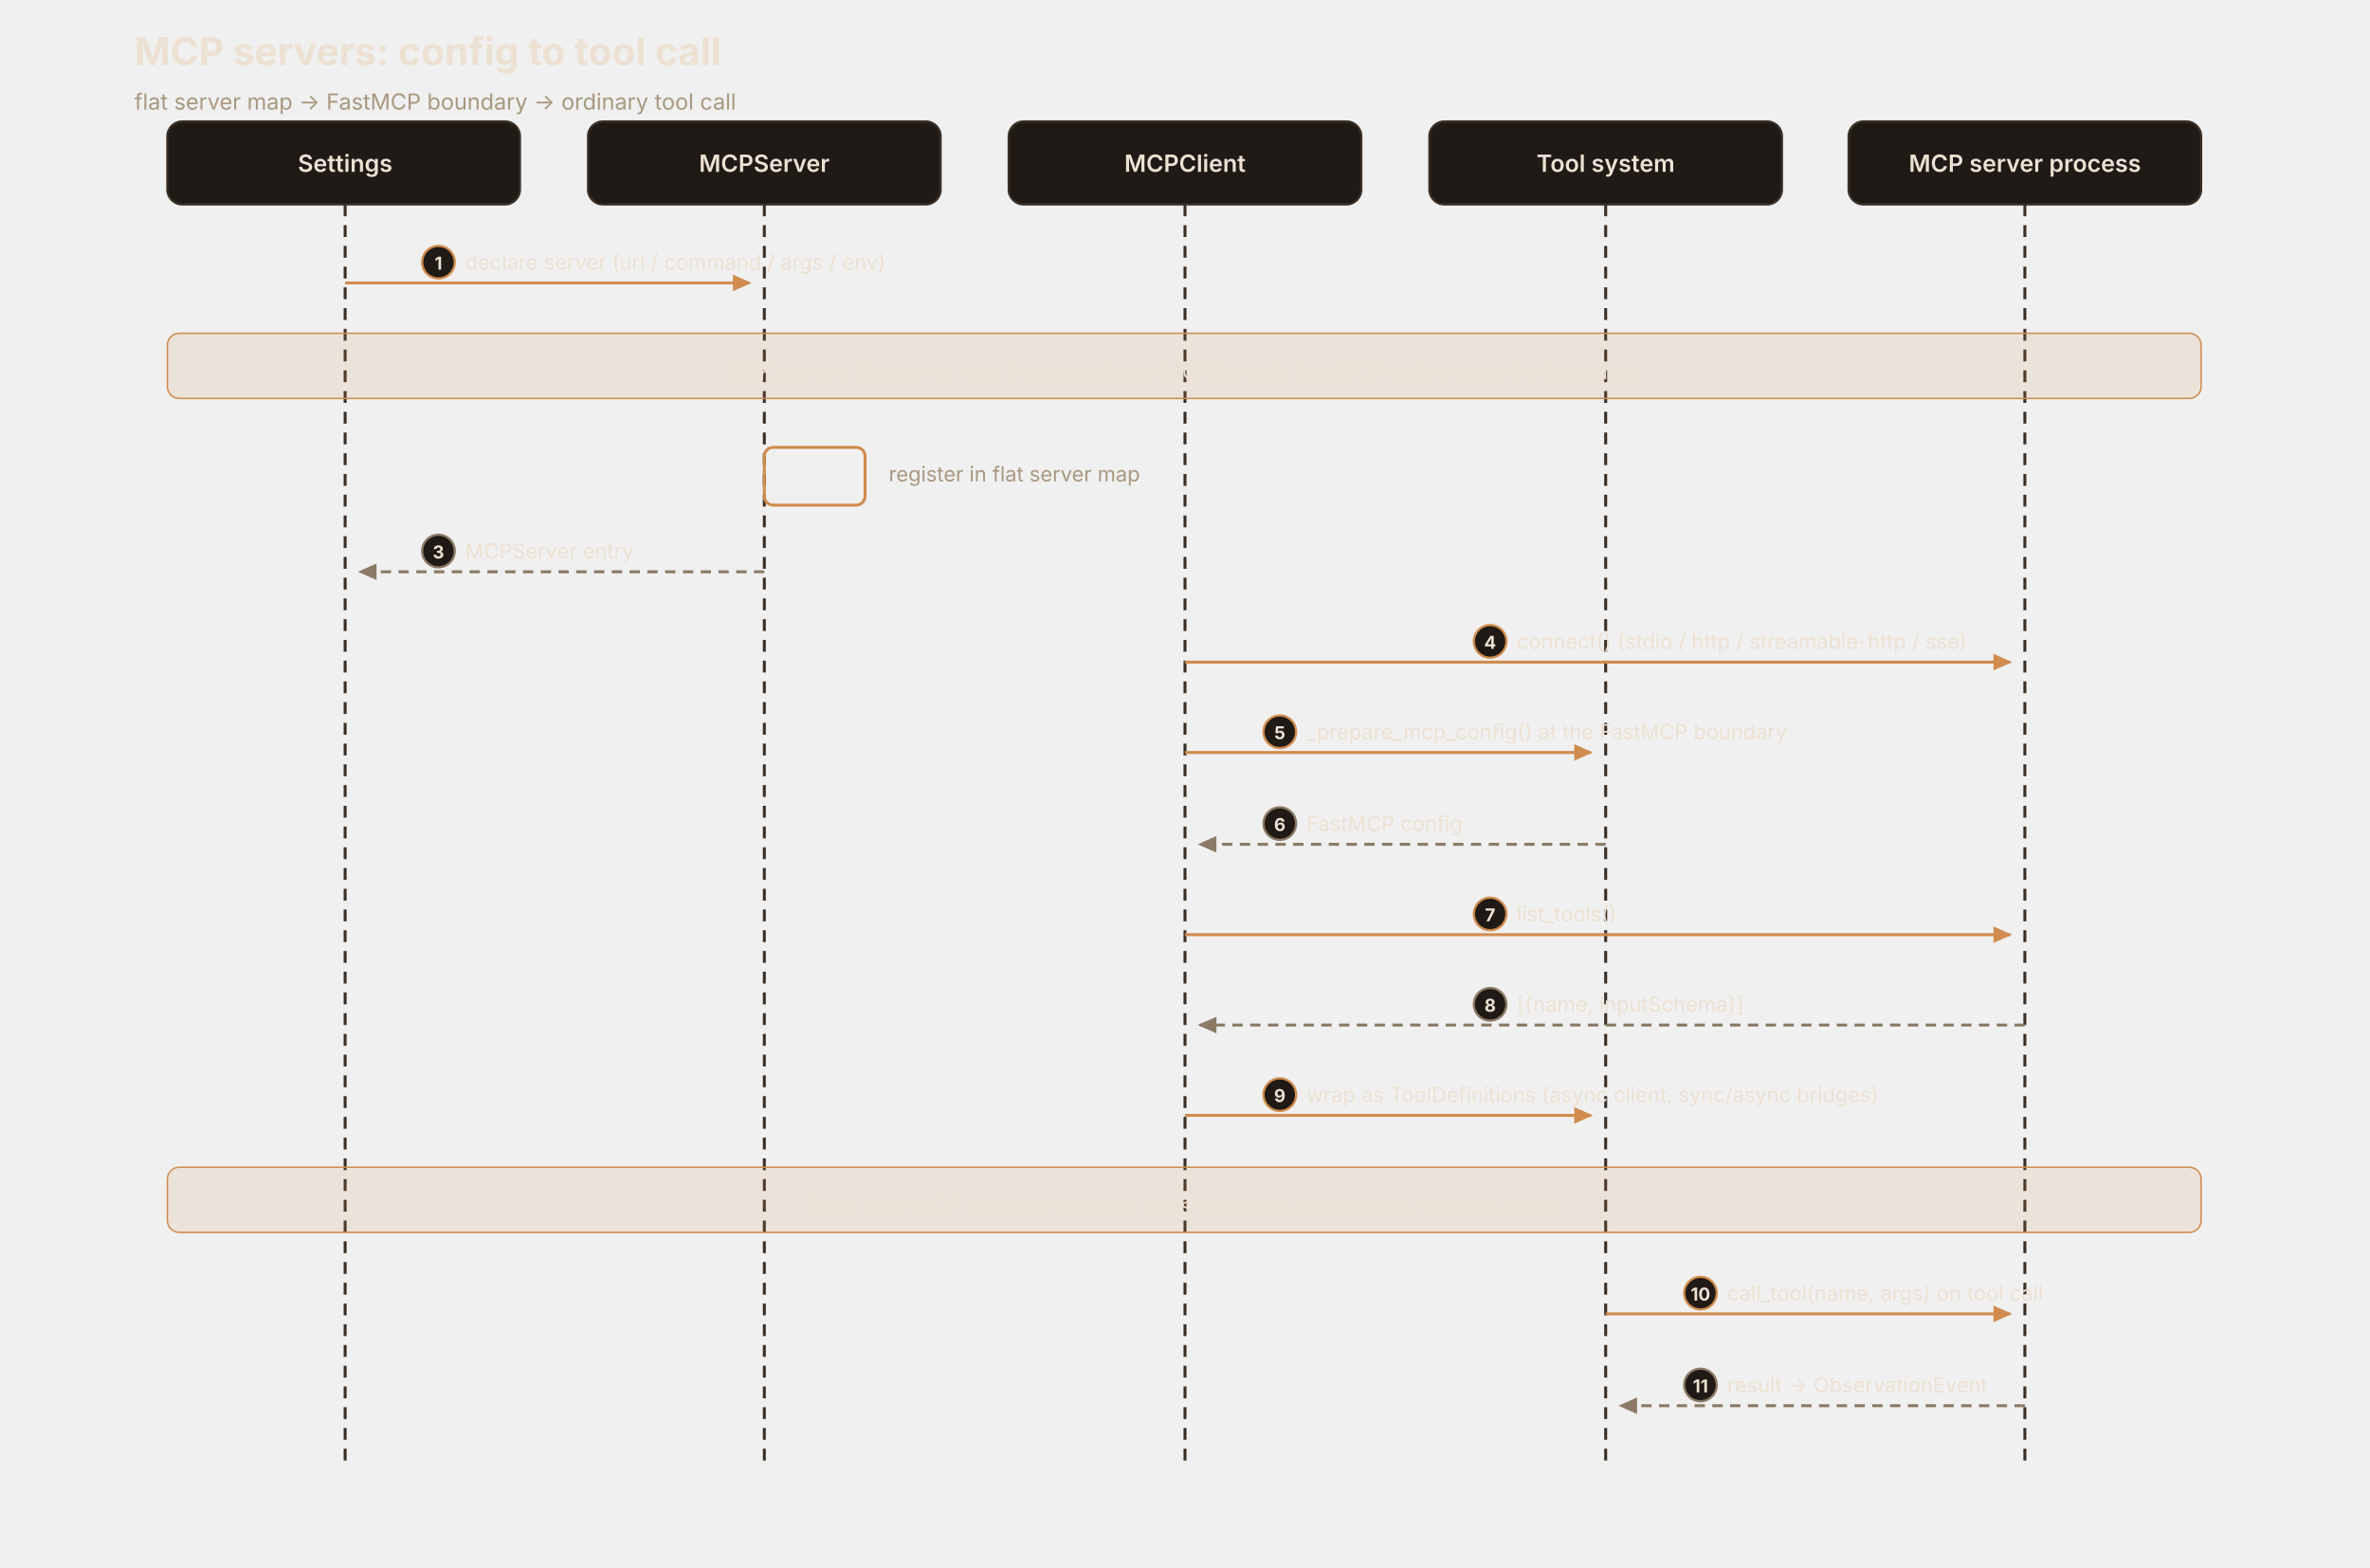
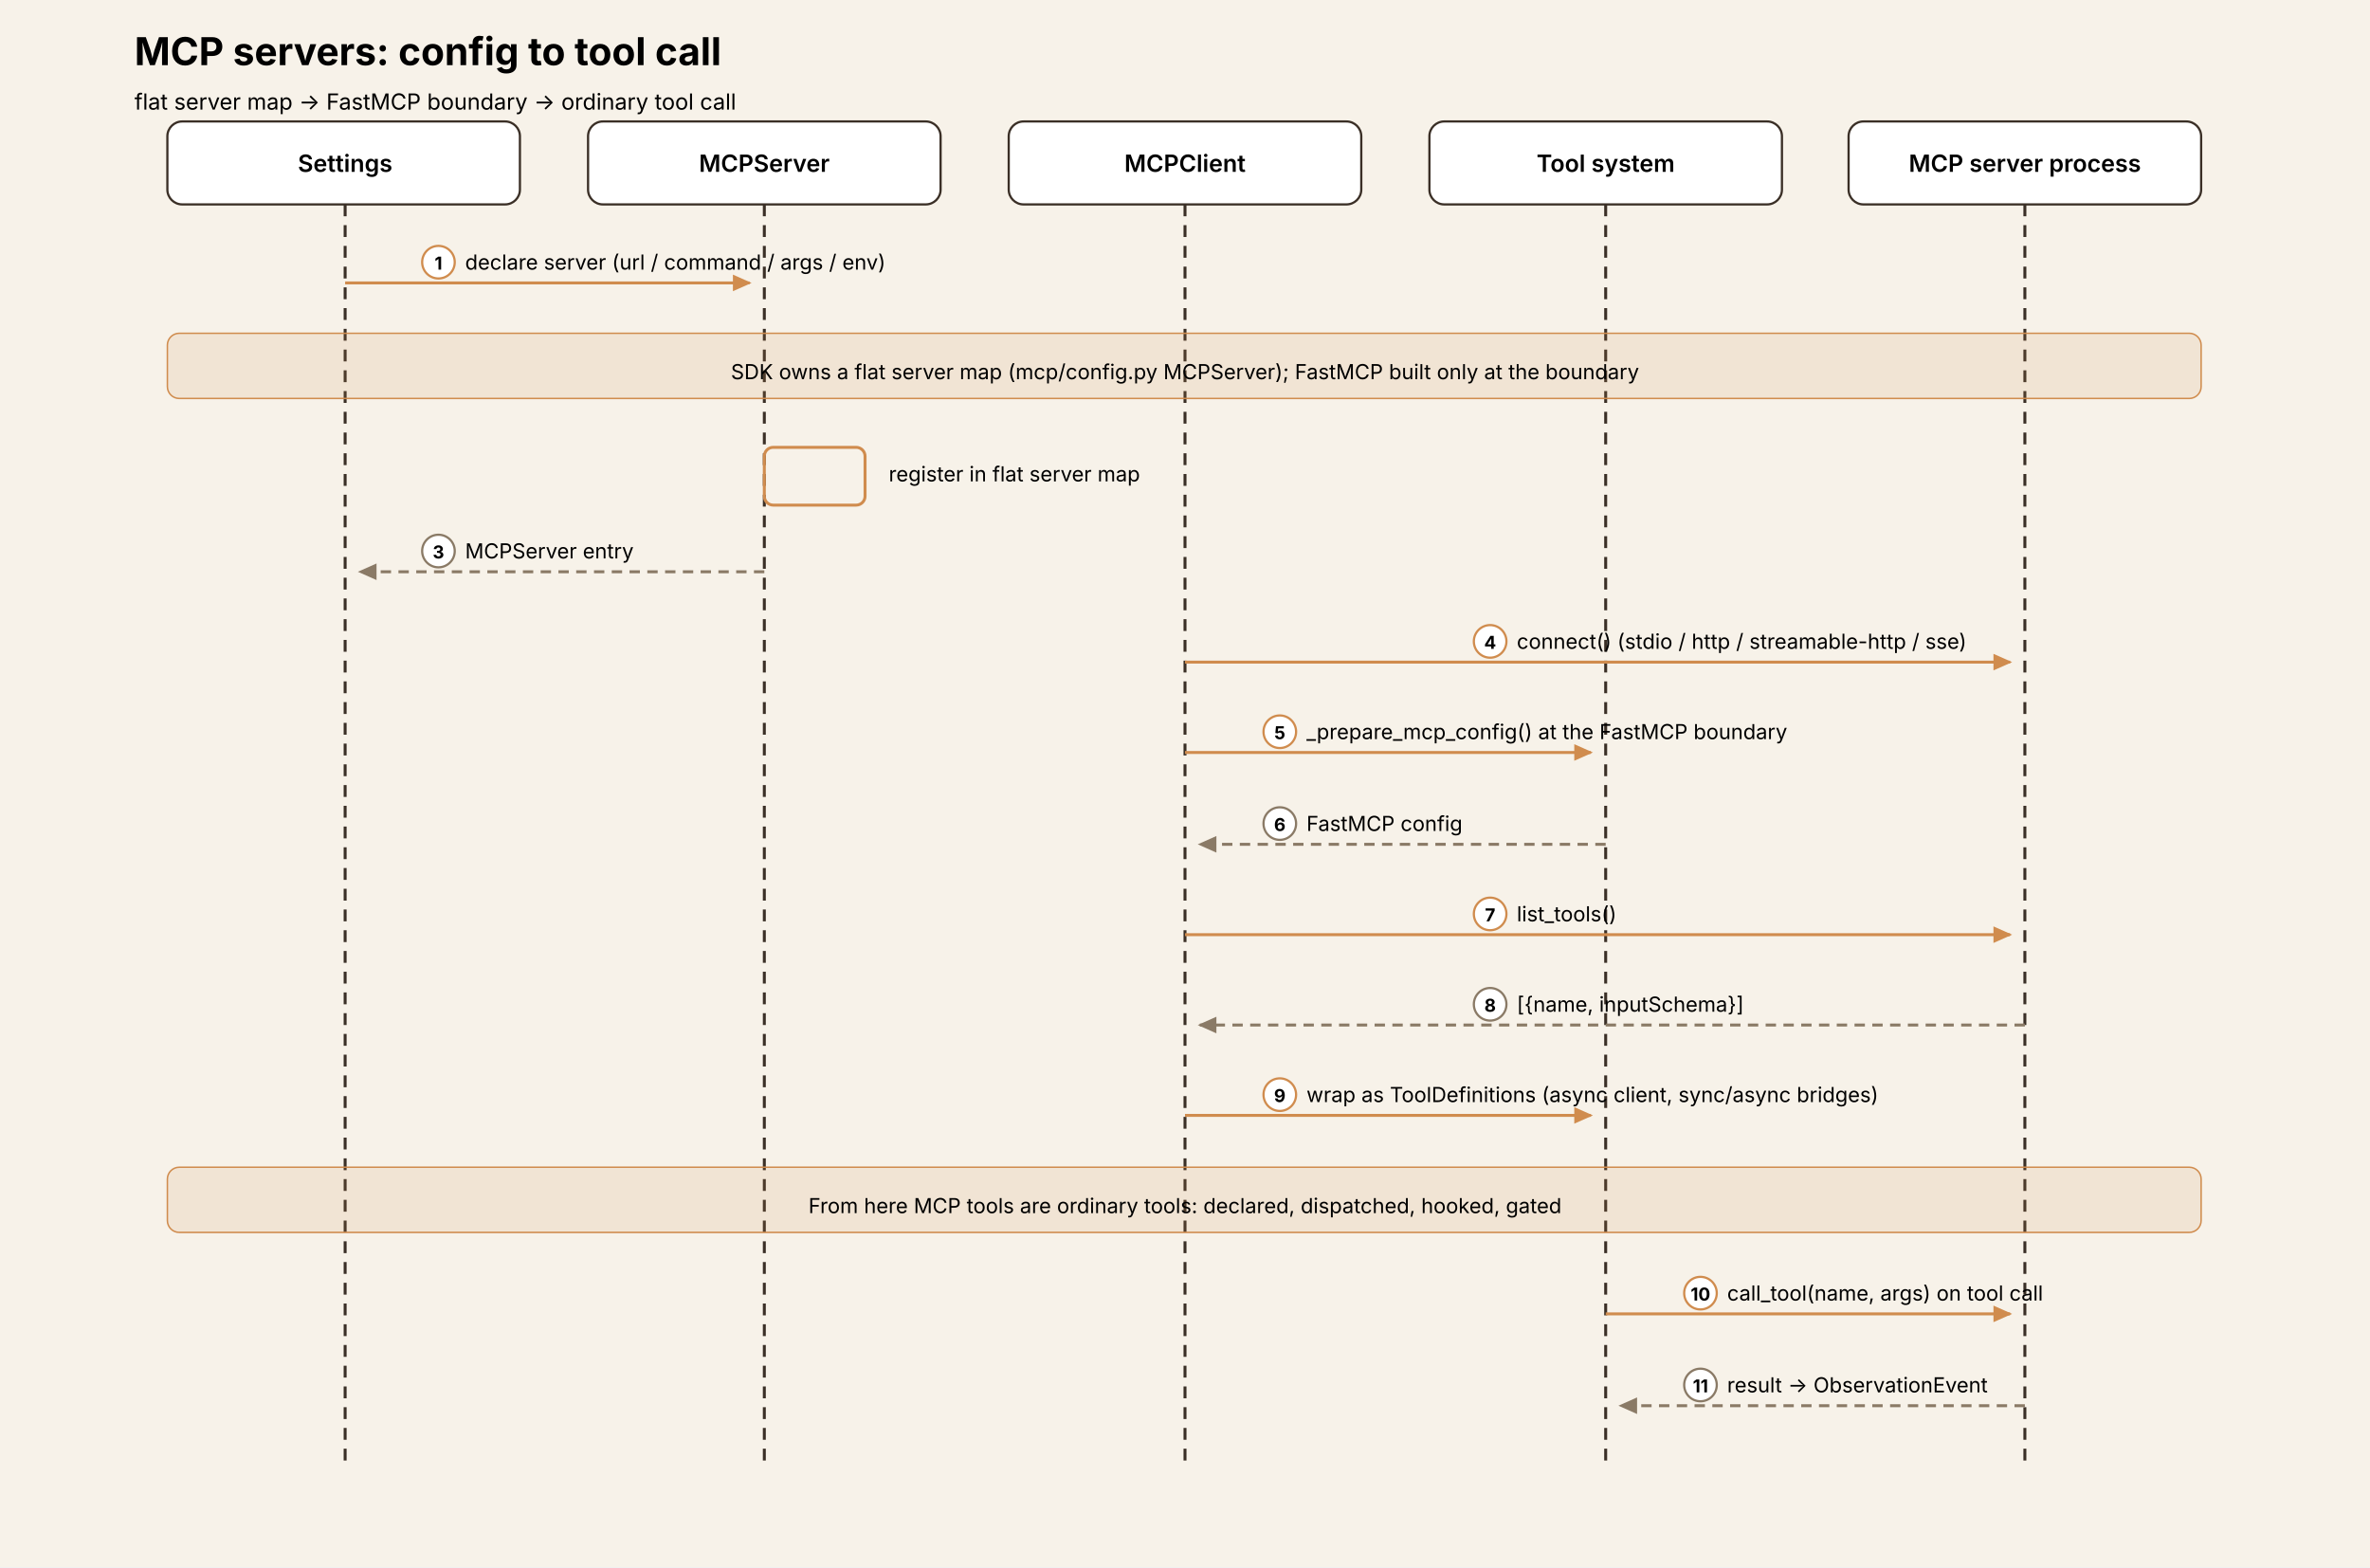
<svg xmlns="http://www.w3.org/2000/svg" viewBox="0 0 1600 1058" width="1600" font-family="system-ui, -apple-system, sans-serif">
  <defs>
    <marker id="arrc" viewBox="0 0 10 10" refX="8" refY="5" markerWidth="7" markerHeight="7" orient="auto-start-reverse">
      <path d="M 0 1 L 9 5 L 0 9 z" fill="#d08c4e" />
    </marker>
    <marker id="arrr" viewBox="0 0 10 10" refX="8" refY="5" markerWidth="7" markerHeight="7" orient="auto-start-reverse">
      <path d="M 0 1 L 9 5 L 0 9 z" fill="#8a7a66" />
    </marker>
  </defs>
-   <text x="90.78" y="44" font-size="26" font-weight="700" fill="#ece1d3">MCP servers: config to tool call</text>
-   <text x="90.78" y="74" font-size="15" fill="#a89880">flat server map -&gt; FastMCP boundary -&gt; ordinary tool call</text>
+   <rect x="0" y="0" width="1600" height="1058" fill="#f7f2e9" />
+   <text x="90.78" y="44" font-size="26" font-weight="700" fill="#000000">MCP servers: config to tool call</text>
+   <text x="90.78" y="74" font-size="15" fill="#000000">flat server map -&gt; FastMCP boundary -&gt; ordinary tool call</text>
  <line x1="233" y1="110" x2="233" y2="990" stroke="#3a2f26" stroke-width="2" stroke-dasharray="8 6" />
-   <rect x="113" y="82" width="238" height="56" rx="10" fill="#1f1a15" stroke="#3a2f26" stroke-width="1.5" />
-   <text x="233" y="116" text-anchor="middle" font-size="16" font-weight="600" fill="#ece1d3">Settings</text>
+   <rect x="113" y="82" width="238" height="56" rx="10" fill="#ffffff" stroke="#3a2f26" stroke-width="1.5" />
+   <text x="233" y="116" text-anchor="middle" font-size="16" font-weight="600" fill="#000000">Settings</text>
  <line x1="516" y1="110" x2="516" y2="990" stroke="#3a2f26" stroke-width="2" stroke-dasharray="8 6" />
-   <rect x="397" y="82" width="238" height="56" rx="10" fill="#1f1a15" stroke="#3a2f26" stroke-width="1.5" />
-   <text x="516" y="116" text-anchor="middle" font-size="16" font-weight="600" fill="#ece1d3">MCPServer</text>
+   <rect x="397" y="82" width="238" height="56" rx="10" fill="#ffffff" stroke="#3a2f26" stroke-width="1.5" />
+   <text x="516" y="116" text-anchor="middle" font-size="16" font-weight="600" fill="#000000">MCPServer</text>
  <line x1="800" y1="110" x2="800" y2="990" stroke="#3a2f26" stroke-width="2" stroke-dasharray="8 6" />
-   <rect x="681" y="82" width="238" height="56" rx="10" fill="#1f1a15" stroke="#3a2f26" stroke-width="1.5" />
-   <text x="800" y="116" text-anchor="middle" font-size="16" font-weight="600" fill="#ece1d3">MCPClient</text>
+   <rect x="681" y="82" width="238" height="56" rx="10" fill="#ffffff" stroke="#3a2f26" stroke-width="1.5" />
+   <text x="800" y="116" text-anchor="middle" font-size="16" font-weight="600" fill="#000000">MCPClient</text>
  <line x1="1084" y1="110" x2="1084" y2="990" stroke="#3a2f26" stroke-width="2" stroke-dasharray="8 6" />
-   <rect x="965" y="82" width="238" height="56" rx="10" fill="#1f1a15" stroke="#3a2f26" stroke-width="1.5" />
-   <text x="1084" y="116" text-anchor="middle" font-size="16" font-weight="600" fill="#ece1d3">Tool system</text>
+   <rect x="965" y="82" width="238" height="56" rx="10" fill="#ffffff" stroke="#3a2f26" stroke-width="1.5" />
+   <text x="1084" y="116" text-anchor="middle" font-size="16" font-weight="600" fill="#000000">Tool system</text>
  <line x1="1367" y1="110" x2="1367" y2="990" stroke="#3a2f26" stroke-width="2" stroke-dasharray="8 6" />
-   <rect x="1248" y="82" width="238" height="56" rx="10" fill="#1f1a15" stroke="#3a2f26" stroke-width="1.5" />
-   <text x="1367" y="116" text-anchor="middle" font-size="16" font-weight="600" fill="#ece1d3">MCP server process</text>
+   <rect x="1248" y="82" width="238" height="56" rx="10" fill="#ffffff" stroke="#3a2f26" stroke-width="1.5" />
+   <text x="1367" y="116" text-anchor="middle" font-size="16" font-weight="600" fill="#000000">MCP server process</text>
  <line x1="233" y1="191" x2="506" y2="191" stroke="#d08c4e" stroke-width="2" marker-end="url(#arrc)" />
-   <circle cx="296" cy="177" r="11" fill="#1f1a15" stroke="#d08c4e" stroke-width="1.5" />
-   <text x="296" y="182" text-anchor="middle" font-size="12" font-weight="700" fill="#ece1d3">1</text>
-   <text x="314" y="182" font-size="14" fill="#ece1d3">declare server (url / command / args / env)</text>
+   <circle cx="296" cy="177" r="11" fill="#ffffff" stroke="#d08c4e" stroke-width="1.5" />
+   <text x="296" y="182" text-anchor="middle" font-size="12" font-weight="700" fill="#000000">1</text>
+   <text x="314" y="182" font-size="14" fill="#000000">declare server (url / command / args / env)</text>
  <rect x="113" y="225" width="1373" height="44" rx="8" fill="#d08c4e22" stroke="#d08c4e" stroke-width="1" />
-   <text x="800" y="256" text-anchor="middle" font-size="14" fill="#ece1d3">SDK owns a flat server map (mcp/config.py MCPServer); FastMCP built only at the boundary</text>
+   <text x="800" y="256" text-anchor="middle" font-size="14" fill="#000000">SDK owns a flat server map (mcp/config.py MCPServer); FastMCP built only at the boundary</text>
  <rect x="516" y="302" width="68" height="39" rx="6" fill="none" stroke="#d08c4e" stroke-width="2" />
-   <text x="600" y="325" font-size="14" fill="#a89880">register in flat server map</text>
+   <text x="600" y="325" font-size="14" fill="#000000">register in flat server map</text>
  <line x1="516" y1="386" x2="243" y2="386" stroke="#8a7a66" stroke-width="2" stroke-dasharray="7 5" marker-end="url(#arrr)" />
-   <circle cx="296" cy="372" r="11" fill="#1f1a15" stroke="#8a7a66" stroke-width="1.5" />
-   <text x="296" y="377" text-anchor="middle" font-size="12" font-weight="700" fill="#ece1d3">3</text>
-   <text x="314" y="377" font-size="14" fill="#ece1d3">MCPServer entry</text>
+   <circle cx="296" cy="372" r="11" fill="#ffffff" stroke="#8a7a66" stroke-width="1.5" />
+   <text x="296" y="377" text-anchor="middle" font-size="12" font-weight="700" fill="#000000">3</text>
+   <text x="314" y="377" font-size="14" fill="#000000">MCPServer entry</text>
  <line x1="800" y1="447" x2="1357" y2="447" stroke="#d08c4e" stroke-width="2" marker-end="url(#arrc)" />
-   <circle cx="1006" cy="433" r="11" fill="#1f1a15" stroke="#d08c4e" stroke-width="1.5" />
-   <text x="1006" y="438" text-anchor="middle" font-size="12" font-weight="700" fill="#ece1d3">4</text>
-   <text x="1024" y="438" font-size="14" fill="#ece1d3">connect() (stdio / http / streamable-http / sse)</text>
+   <circle cx="1006" cy="433" r="11" fill="#ffffff" stroke="#d08c4e" stroke-width="1.5" />
+   <text x="1006" y="438" text-anchor="middle" font-size="12" font-weight="700" fill="#000000">4</text>
+   <text x="1024" y="438" font-size="14" fill="#000000">connect() (stdio / http / streamable-http / sse)</text>
  <line x1="800" y1="508" x2="1074" y2="508" stroke="#d08c4e" stroke-width="2" marker-end="url(#arrc)" />
-   <circle cx="864" cy="494" r="11" fill="#1f1a15" stroke="#d08c4e" stroke-width="1.5" />
-   <text x="864" y="499" text-anchor="middle" font-size="12" font-weight="700" fill="#ece1d3">5</text>
-   <text x="882" y="499" font-size="14" fill="#ece1d3">_prepare_mcp_config() at the FastMCP boundary</text>
+   <circle cx="864" cy="494" r="11" fill="#ffffff" stroke="#d08c4e" stroke-width="1.5" />
+   <text x="864" y="499" text-anchor="middle" font-size="12" font-weight="700" fill="#000000">5</text>
+   <text x="882" y="499" font-size="14" fill="#000000">_prepare_mcp_config() at the FastMCP boundary</text>
  <line x1="1084" y1="570" x2="810" y2="570" stroke="#8a7a66" stroke-width="2" stroke-dasharray="7 5" marker-end="url(#arrr)" />
-   <circle cx="864" cy="556" r="11" fill="#1f1a15" stroke="#8a7a66" stroke-width="1.5" />
-   <text x="864" y="561" text-anchor="middle" font-size="12" font-weight="700" fill="#ece1d3">6</text>
-   <text x="882" y="561" font-size="14" fill="#ece1d3">FastMCP config</text>
+   <circle cx="864" cy="556" r="11" fill="#ffffff" stroke="#8a7a66" stroke-width="1.5" />
+   <text x="864" y="561" text-anchor="middle" font-size="12" font-weight="700" fill="#000000">6</text>
+   <text x="882" y="561" font-size="14" fill="#000000">FastMCP config</text>
  <line x1="800" y1="631" x2="1357" y2="631" stroke="#d08c4e" stroke-width="2" marker-end="url(#arrc)" />
-   <circle cx="1006" cy="617" r="11" fill="#1f1a15" stroke="#d08c4e" stroke-width="1.5" />
-   <text x="1006" y="622" text-anchor="middle" font-size="12" font-weight="700" fill="#ece1d3">7</text>
-   <text x="1024" y="622" font-size="14" fill="#ece1d3">list_tools()</text>
+   <circle cx="1006" cy="617" r="11" fill="#ffffff" stroke="#d08c4e" stroke-width="1.5" />
+   <text x="1006" y="622" text-anchor="middle" font-size="12" font-weight="700" fill="#000000">7</text>
+   <text x="1024" y="622" font-size="14" fill="#000000">list_tools()</text>
  <line x1="1367" y1="692" x2="810" y2="692" stroke="#8a7a66" stroke-width="2" stroke-dasharray="7 5" marker-end="url(#arrr)" />
-   <circle cx="1006" cy="678" r="11" fill="#1f1a15" stroke="#8a7a66" stroke-width="1.5" />
-   <text x="1006" y="683" text-anchor="middle" font-size="12" font-weight="700" fill="#ece1d3">8</text>
-   <text x="1024" y="683" font-size="14" fill="#ece1d3">[{name, inputSchema}]</text>
+   <circle cx="1006" cy="678" r="11" fill="#ffffff" stroke="#8a7a66" stroke-width="1.5" />
+   <text x="1006" y="683" text-anchor="middle" font-size="12" font-weight="700" fill="#000000">8</text>
+   <text x="1024" y="683" font-size="14" fill="#000000">[{name, inputSchema}]</text>
  <line x1="800" y1="753" x2="1074" y2="753" stroke="#d08c4e" stroke-width="2" marker-end="url(#arrc)" />
-   <circle cx="864" cy="739" r="11" fill="#1f1a15" stroke="#d08c4e" stroke-width="1.5" />
-   <text x="864" y="744" text-anchor="middle" font-size="12" font-weight="700" fill="#ece1d3">9</text>
-   <text x="882" y="744" font-size="14" fill="#ece1d3">wrap as ToolDefinitions (async client, sync/async bridges)</text>
+   <circle cx="864" cy="739" r="11" fill="#ffffff" stroke="#d08c4e" stroke-width="1.5" />
+   <text x="864" y="744" text-anchor="middle" font-size="12" font-weight="700" fill="#000000">9</text>
+   <text x="882" y="744" font-size="14" fill="#000000">wrap as ToolDefinitions (async client, sync/async bridges)</text>
  <rect x="113" y="788" width="1373" height="44" rx="8" fill="#d08c4e22" stroke="#d08c4e" stroke-width="1" />
-   <text x="800" y="819" text-anchor="middle" font-size="14" fill="#ece1d3">From here MCP tools are ordinary tools: declared, dispatched, hooked, gated</text>
+   <text x="800" y="819" text-anchor="middle" font-size="14" fill="#000000">From here MCP tools are ordinary tools: declared, dispatched, hooked, gated</text>
  <line x1="1084" y1="887" x2="1357" y2="887" stroke="#d08c4e" stroke-width="2" marker-end="url(#arrc)" />
-   <circle cx="1148" cy="873" r="11" fill="#1f1a15" stroke="#d08c4e" stroke-width="1.5" />
-   <text x="1148" y="878" text-anchor="middle" font-size="12" font-weight="700" fill="#ece1d3">10</text>
-   <text x="1166" y="878" font-size="14" fill="#ece1d3">call_tool(name, args) on tool call</text>
+   <circle cx="1148" cy="873" r="11" fill="#ffffff" stroke="#d08c4e" stroke-width="1.5" />
+   <text x="1148" y="878" text-anchor="middle" font-size="12" font-weight="700" fill="#000000">10</text>
+   <text x="1166" y="878" font-size="14" fill="#000000">call_tool(name, args) on tool call</text>
  <line x1="1367" y1="949" x2="1094" y2="949" stroke="#8a7a66" stroke-width="2" stroke-dasharray="7 5" marker-end="url(#arrr)" />
-   <circle cx="1148" cy="935" r="11" fill="#1f1a15" stroke="#8a7a66" stroke-width="1.5" />
-   <text x="1148" y="940" text-anchor="middle" font-size="12" font-weight="700" fill="#ece1d3">11</text>
-   <text x="1166" y="940" font-size="14" fill="#ece1d3">result -&gt; ObservationEvent</text>
+   <circle cx="1148" cy="935" r="11" fill="#ffffff" stroke="#8a7a66" stroke-width="1.5" />
+   <text x="1148" y="940" text-anchor="middle" font-size="12" font-weight="700" fill="#000000">11</text>
+   <text x="1166" y="940" font-size="14" fill="#000000">result -&gt; ObservationEvent</text>
</svg>
